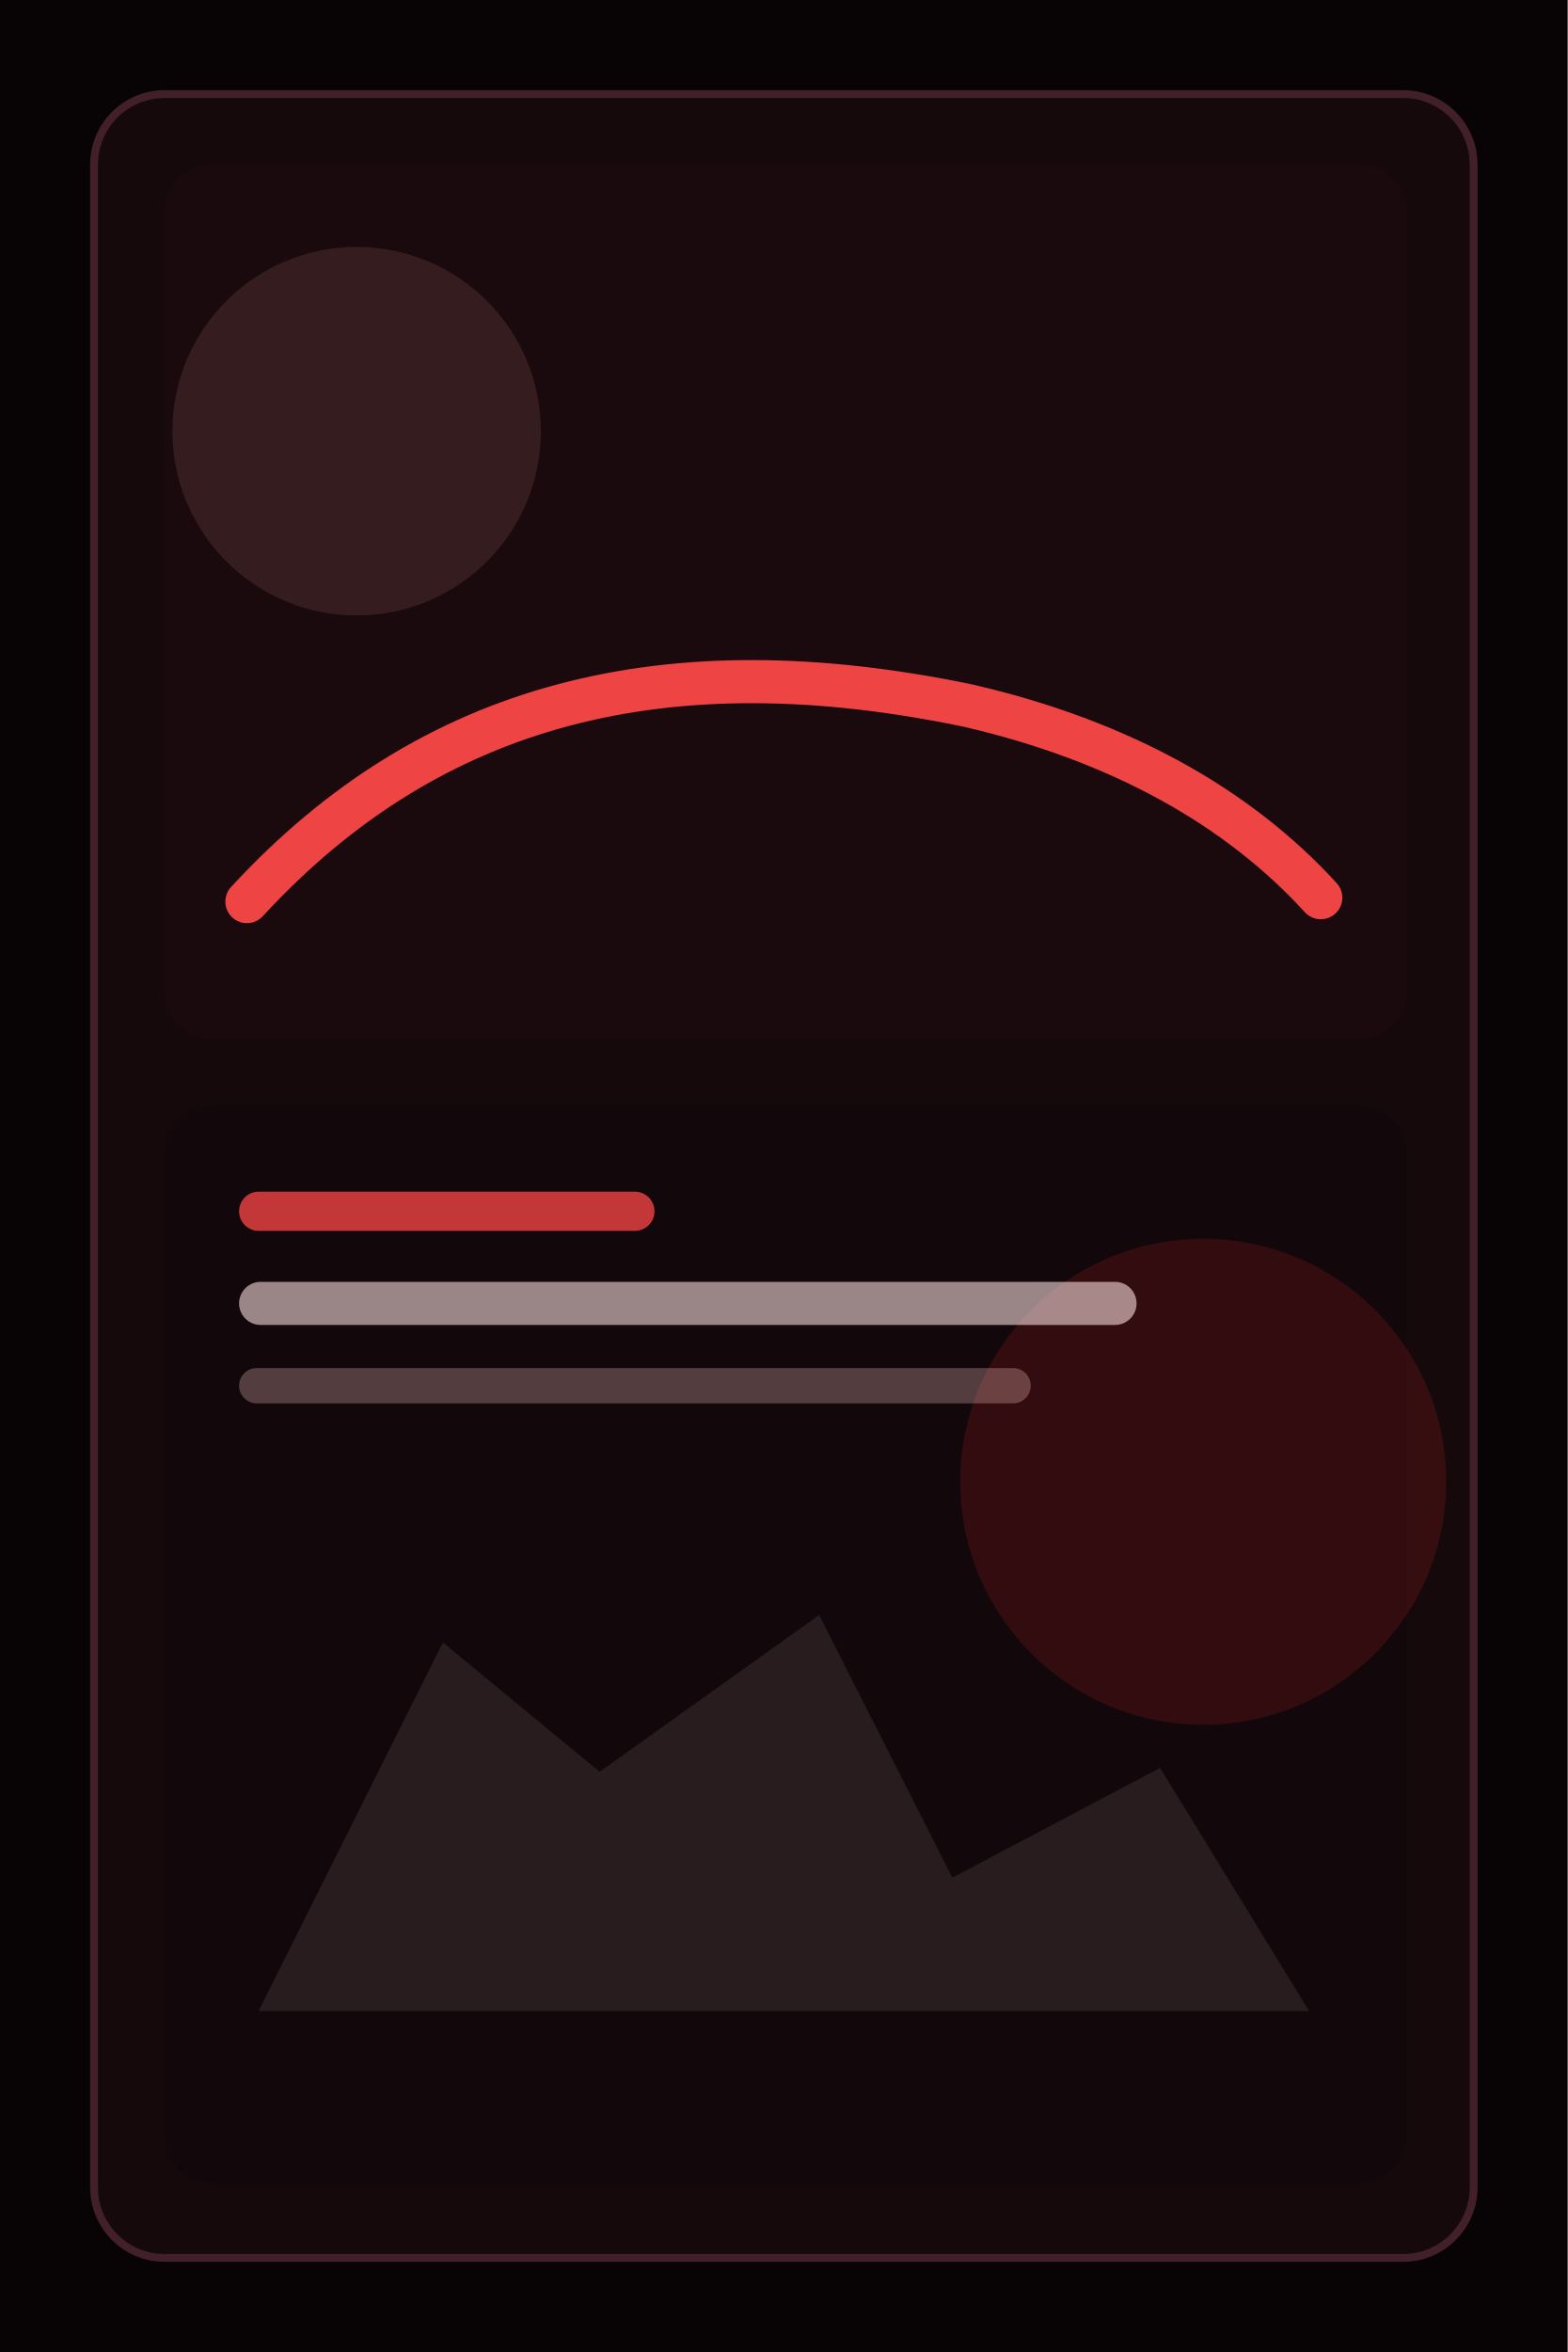
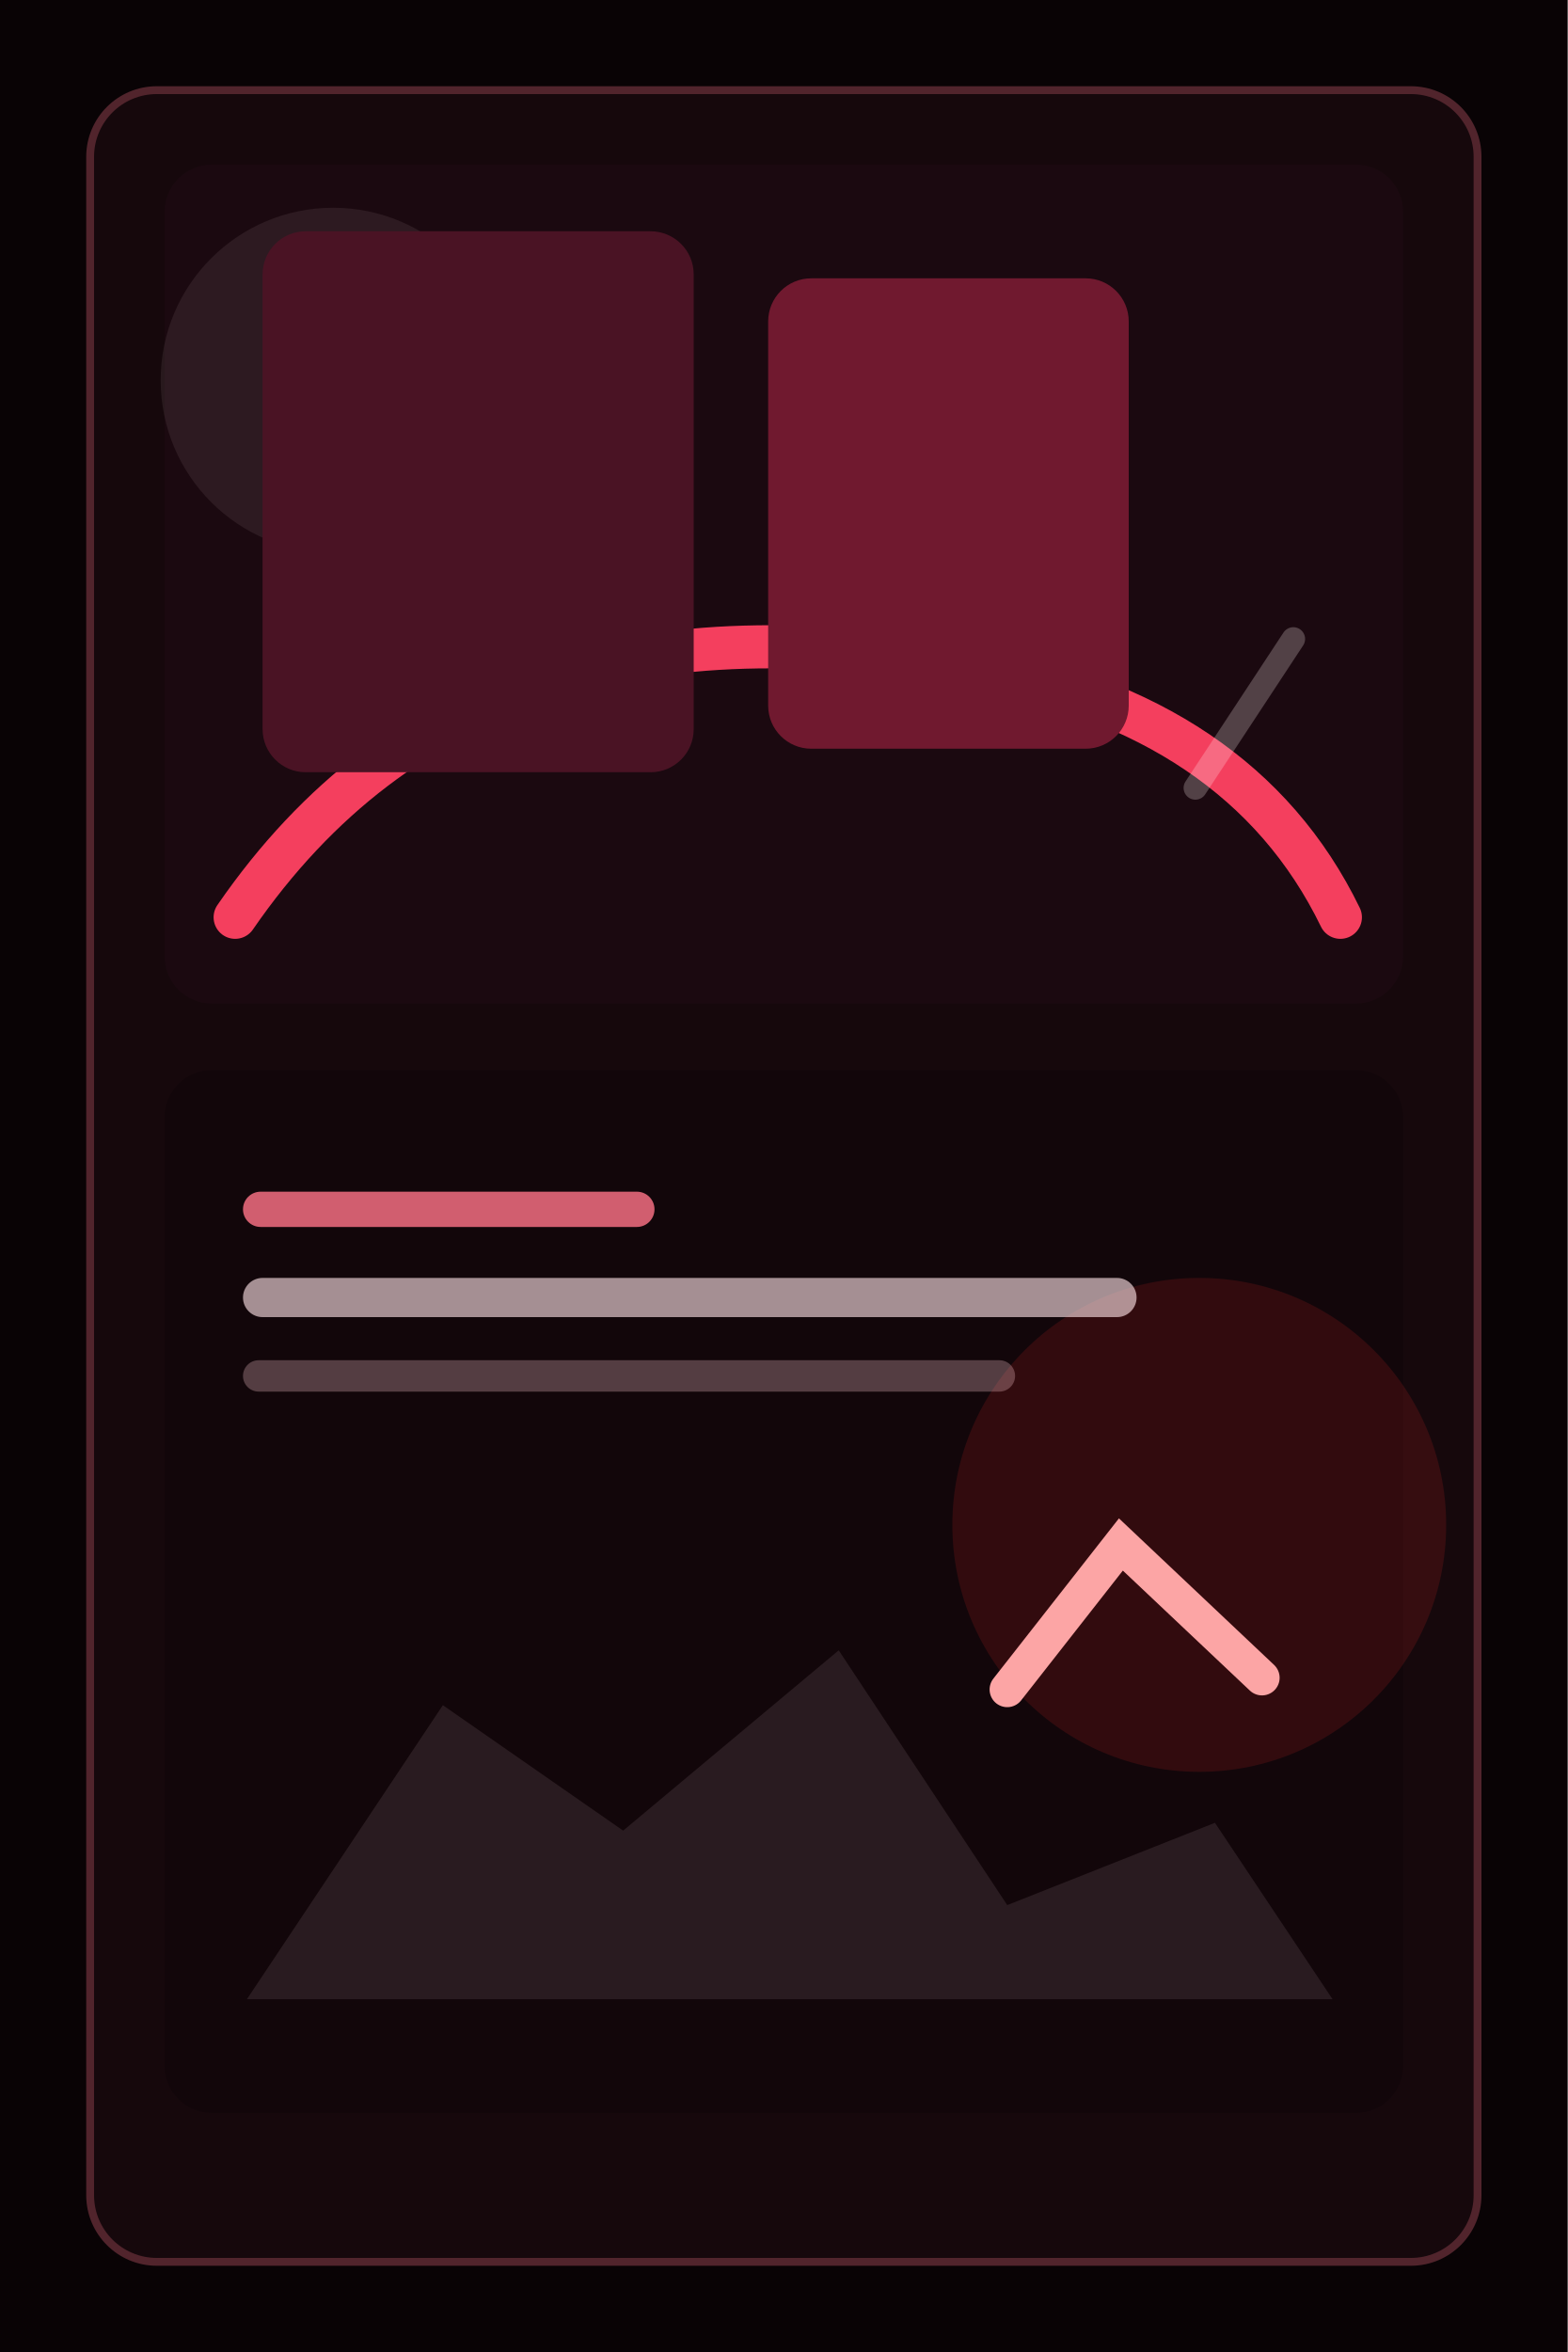
<svg xmlns="http://www.w3.org/2000/svg" width="800" height="1200" viewBox="0 0 800 1200" fill="none">
-   <rect width="800" height="1200" fill="#080305" />
-   <rect x="48" y="48" width="704" height="1104" rx="36" fill="#16090C" stroke="#41202A" stroke-width="4" />
-   <rect x="84" y="84" width="634" height="446" rx="24" fill="#1A0A0E" />
-   <rect x="84" y="564" width="634" height="550" rx="24" fill="#12070A" />
-   <circle cx="614" cy="756" r="124" fill="#DC2626" fill-opacity=".16" />
-   <circle cx="182" cy="220" r="94" fill="#FCA5A5" fill-opacity=".12" />
-   <path d="M126 460C220 358 340 328 494 360C572 378 632 412 674 458" stroke="#EF4444" stroke-width="22" stroke-linecap="round" />
-   <path d="M132 1026H668L592 902L486 958L418 824L306 904L226 838L132 1026Z" fill="#FDE2E2" fill-opacity=".1" />
-   <rect x="122" y="608" width="212" height="20" rx="10" fill="#EF4444" fill-opacity=".8" />
-   <rect x="122" y="654" width="458" height="22" rx="11" fill="#FDE2E2" fill-opacity=".58" />
-   <rect x="122" y="698" width="404" height="18" rx="9" fill="#FECACA" fill-opacity=".28" />
+   <rect width="800" height="1200" fill="#090305" />
+   <rect x="46" y="46" width="708" height="1108" rx="34" fill="#16080C" stroke="#51242C" stroke-width="4" />
+   <rect x="84" y="84" width="632" height="428" rx="24" fill="#1B0910" />
+   <rect x="84" y="546" width="632" height="532" rx="24" fill="#12060A" />
+   <circle cx="170" cy="194" r="88" fill="#FFE4E6" fill-opacity=".08" />
+   <circle cx="612" cy="778" r="126" fill="#DC2626" fill-opacity=".16" />
+   <path d="M120 468C204 346 332 310 496 340C586 356 650 398 684 468" stroke="#F43F5E" stroke-width="22" stroke-linecap="round" />
+   <rect x="134" y="118" width="220" height="276" rx="22" fill="#4A1324" />
+   <rect x="392" y="142" width="184" height="240" rx="22" fill="#70192F" />
+   <path d="M610 402L660 326" stroke="#FFF1F2" stroke-width="12" stroke-linecap="round" opacity=".24" />
+   <path d="M126 1020H680L620 930L514 972L428 842L318 934L226 870L126 1020Z" fill="#FFE4E6" fill-opacity=".1" />
+   <rect x="124" y="608" width="210" height="18" rx="9" fill="#FB7185" fill-opacity=".82" />
+   <rect x="124" y="652" width="456" height="20" rx="10" fill="#FFE4E6" fill-opacity=".62" />
+   <rect x="124" y="694" width="394" height="16" rx="8" fill="#FECDD3" fill-opacity=".28" />
+   <path d="M514 862L572 788L644 856" stroke="#FCA5A5" stroke-width="18" stroke-linecap="round" />
</svg>
